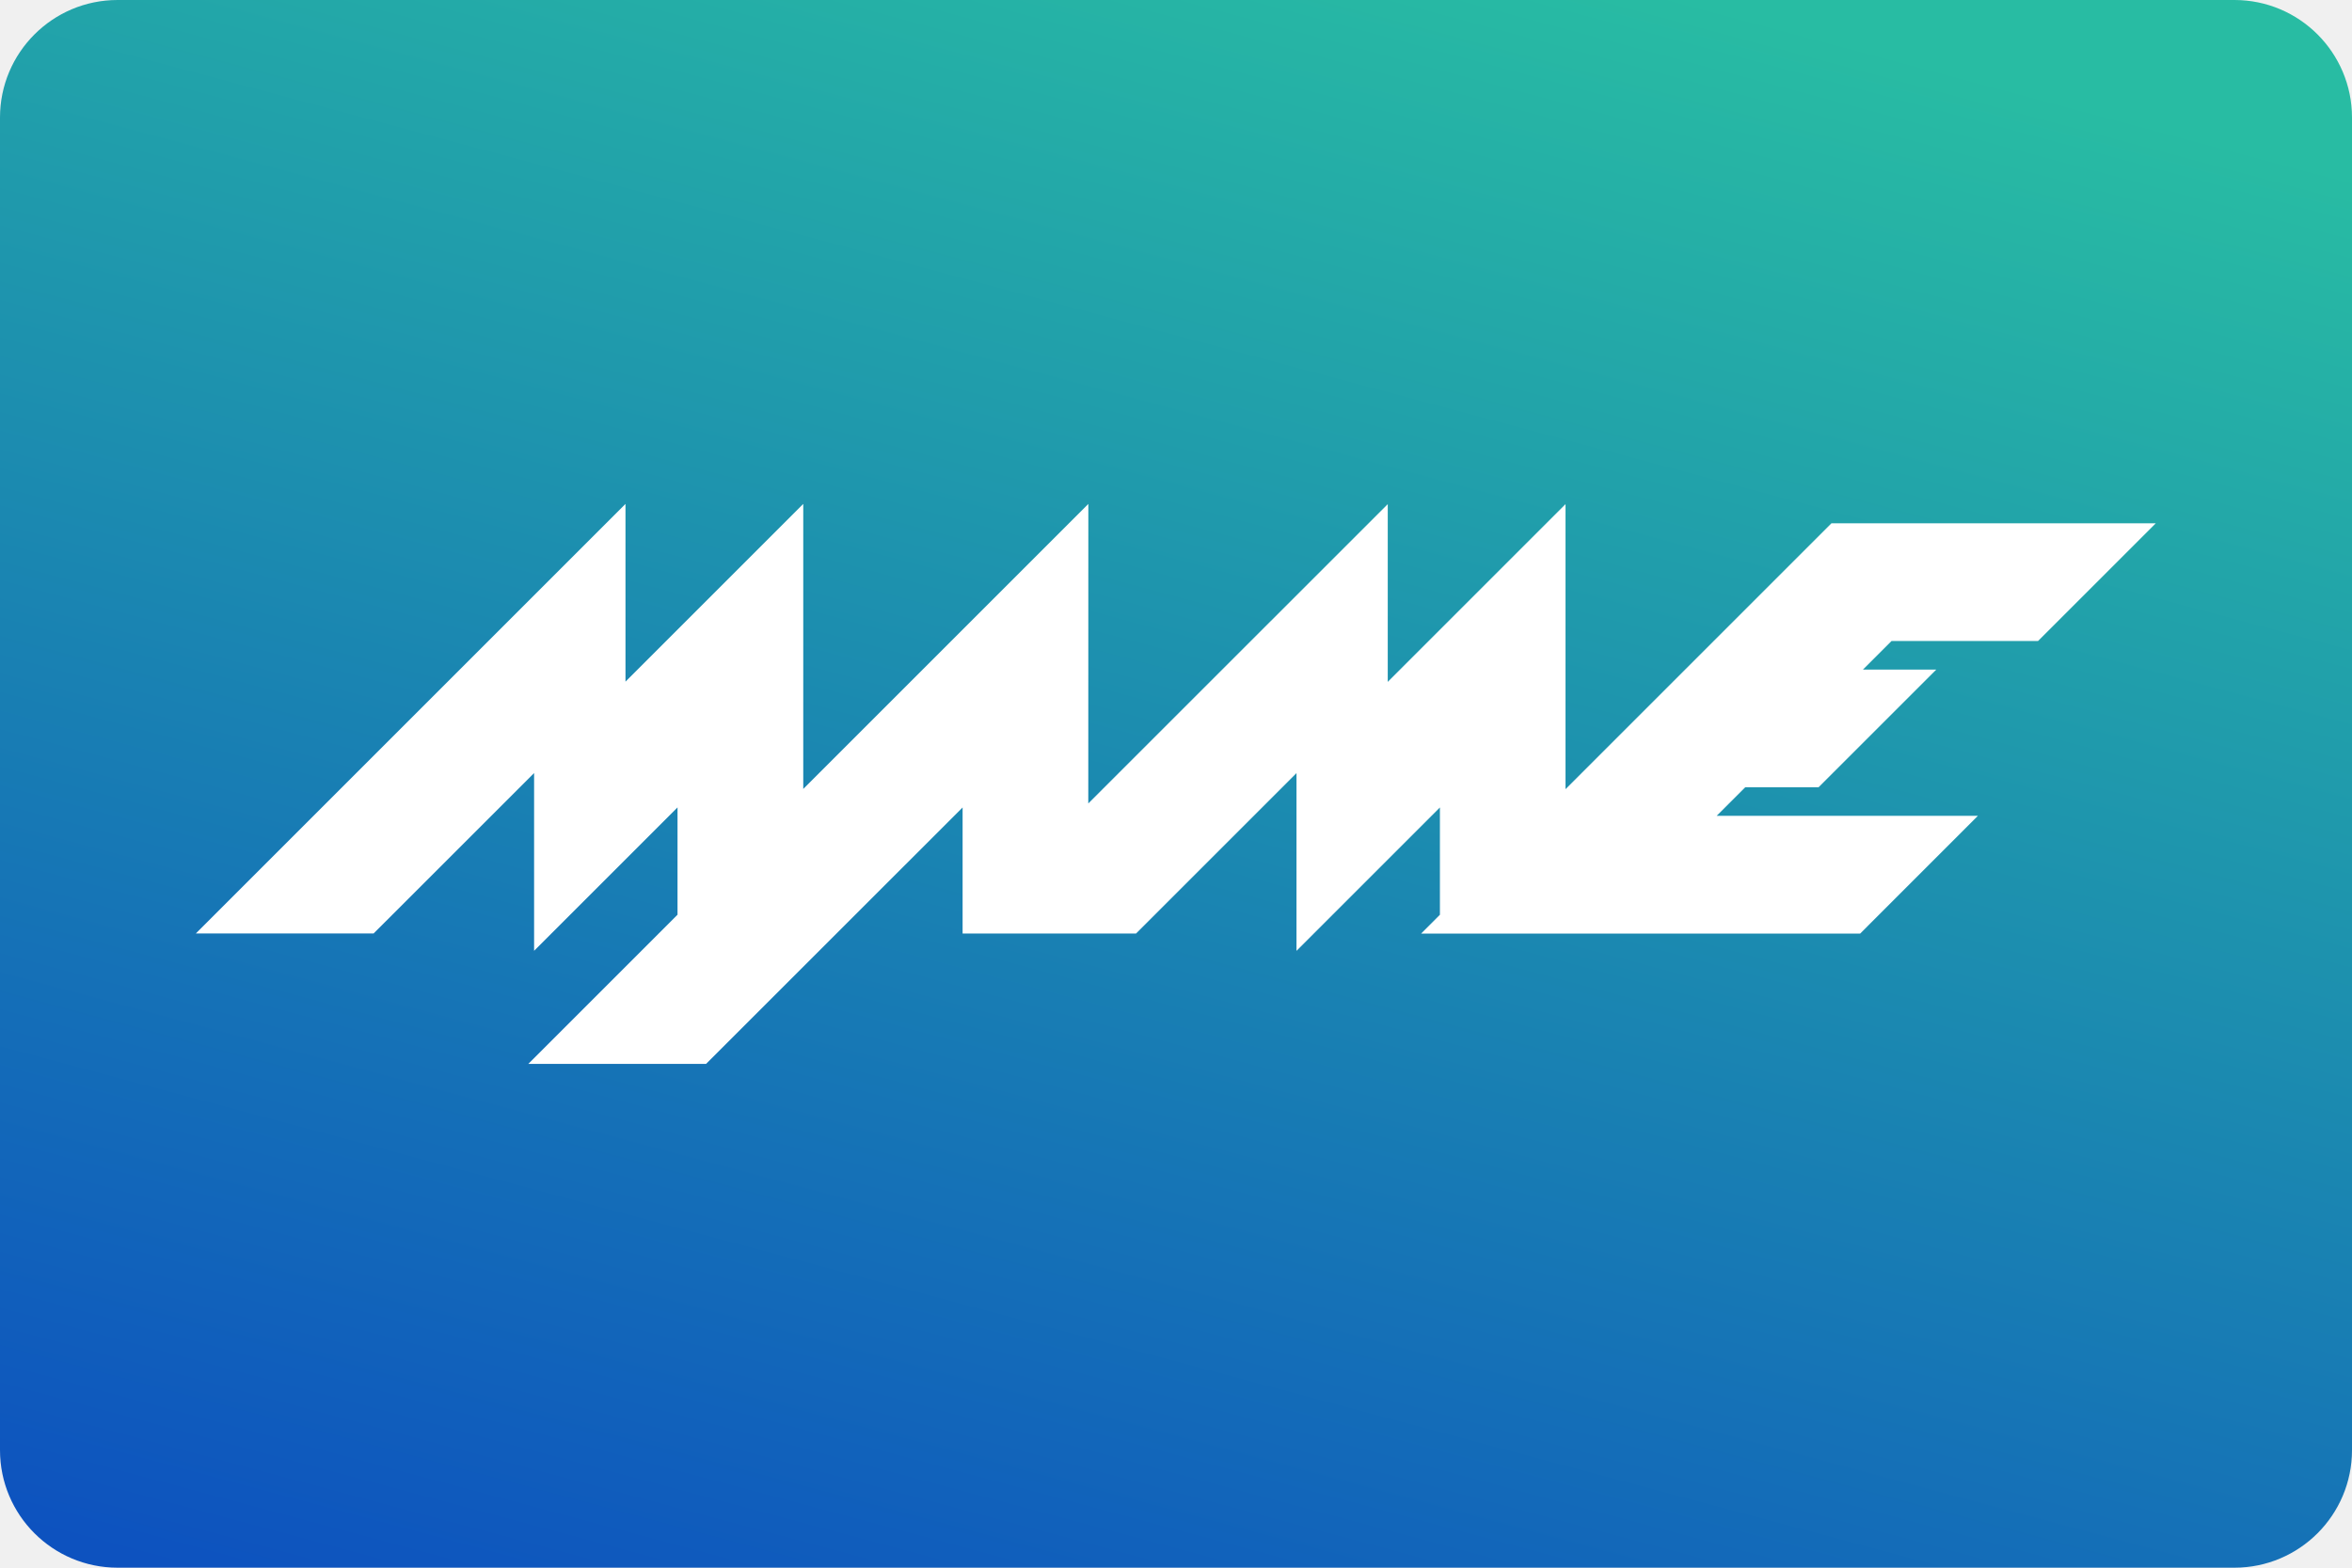
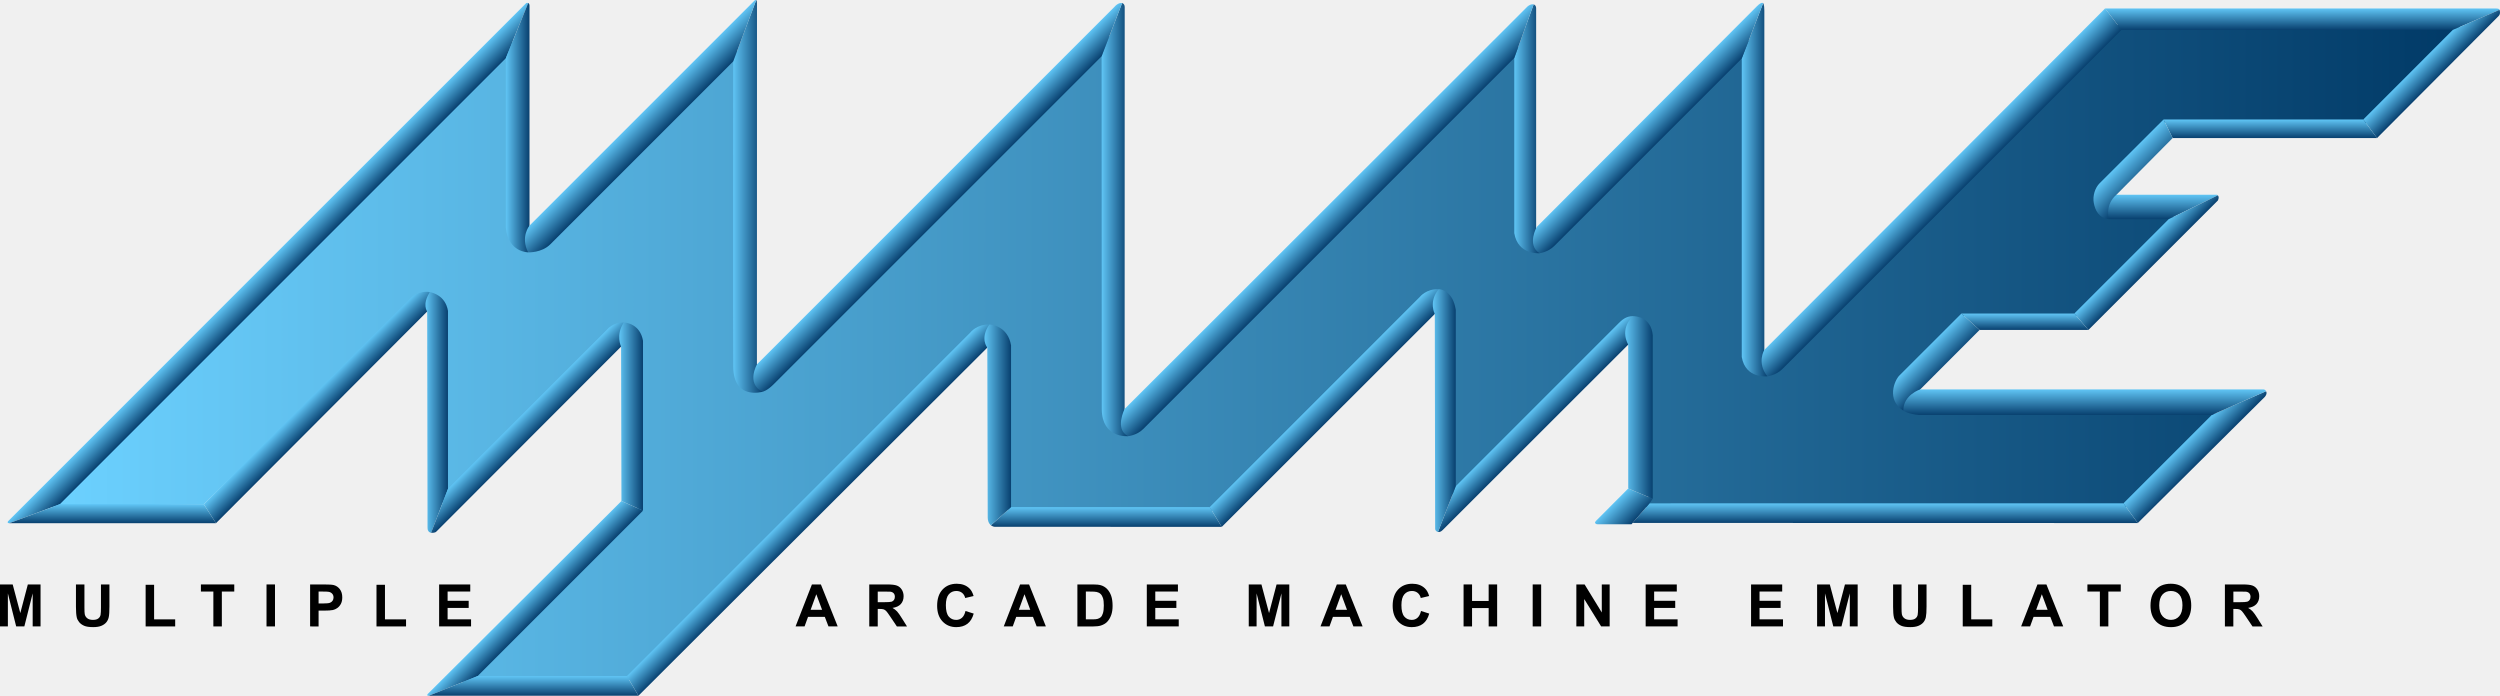
- <svg xmlns="http://www.w3.org/2000/svg" width="480" height="320" version="1.1" viewBox="0 0 480 320" xml:space="preserve">
-   <defs>
-     <linearGradient id="a" x1="43.9" x2="17.19" y1="-12.85" y2="86.81" gradientTransform="scale(3.78)" gradientUnits="userSpaceOnUse">
-       <stop stop-color="#28bca3" offset="0" />
-       <stop stop-color="#0d52bf" offset="1" />
-     </linearGradient>
-   </defs>
-   <rect width="480" height="320" ry="24" fill="url(#a)" />
-   <path d="m222.1 164 0.01-61.14-58.18 58.18v-58.18l-36.28 36.28v-36.28l-87.68 87.68h36.28l32.75-32.74v36.28l29.27-29.27v21.9l-30.46 30.46h36.28l52.36-52.35v25.73h35.4l32.74-32.74v36.28l29.27-29.27v21.9l-3.834 3.844h89.6l24.02-24.03h-53.31l5.834-5.834h14.96l24.03-24.02h-14.97l5.834-5.834h29.9l24.03-24.03h-66.19l-54.27 54.27v-58.18l-36.28 36.28v-36.28z" fill="#fff" />
+ <svg xmlns="http://www.w3.org/2000/svg" xmlns:xlink="http://www.w3.org/1999/xlink" enable-background="new 0 -0.001 566.929 157.78" height="157.78" viewBox="0 -.001 566.929 157.78" width="566.929">
+   <linearGradient id="a" gradientUnits="userSpaceOnUse" x1="557.949" x2="11.59" y1="80.188" y2="80.188">
+     <stop offset="0" stop-color="#013a67" />
+     <stop offset="1" stop-color="#6cd1ff" />
+   </linearGradient>
+   <linearGradient id="b">
+     <stop offset="0" stop-color="#08406f" />
+     <stop offset="1" stop-color="#60c5f5" />
+   </linearGradient>
+   <linearGradient id="c" gradientUnits="userSpaceOnUse" x1="64.53" x2="60.585" xlink:href="#b" y1="63.379" y2="59.435" />
+   <linearGradient id="d" gradientUnits="userSpaceOnUse" x1="123.116" x2="119.49" xlink:href="#b" y1="138.5" y2="134.875" />
+   <linearGradient id="e" gradientUnits="userSpaceOnUse" x1="25.544" x2="25.544" xlink:href="#b" y1="118.641" y2="114.328" />
+   <linearGradient id="f" gradientUnits="userSpaceOnUse" x1="121.006" x2="121.006" xlink:href="#b" y1="157.771" y2="153.314" />
+   <linearGradient id="g" gradientUnits="userSpaceOnUse" x1="427.514" x2="427.514" xlink:href="#b" y1="118.613" y2="114.146" />
+   <linearGradient id="h" gradientUnits="userSpaceOnUse" x1="250.885" x2="250.885" xlink:href="#b" y1="119.484" y2="115.006" />
+   <linearGradient id="i" gradientUnits="userSpaceOnUse" x1="522.101" x2="522.101" xlink:href="#b" y1="6.777" y2="1.914" />
+   <linearGradient id="j" gradientUnits="userSpaceOnUse" x1="514.833" x2="514.833" xlink:href="#b" y1="31.305" y2="27.095" />
+   <linearGradient id="k" gradientUnits="userSpaceOnUse" x1="459.19" x2="459.19" xlink:href="#b" y1="74.82" y2="71.102" />
+   <linearGradient id="l" gradientUnits="userSpaceOnUse" x1="489.981" x2="489.981" xlink:href="#b" y1="49.701" y2="44.146" />
+   <linearGradient id="m" gradientUnits="userSpaceOnUse" x1="74.21" x2="70.666" xlink:href="#b" y1="93.415" y2="89.872" />
+   <linearGradient id="n" gradientUnits="userSpaceOnUse" x1="120.076" x2="114.71" xlink:href="#b" y1="28.959" y2="28.959" />
+   <linearGradient id="o" gradientUnits="userSpaceOnUse" x1="172.901" x2="166.241" xlink:href="#b" y1="44.551" y2="44.551" />
+   <linearGradient id="p" gradientUnits="userSpaceOnUse" x1="255.809" x2="249.815" xlink:href="#b" y1="49.806" y2="49.806" />
+   <linearGradient id="q" gradientUnits="userSpaceOnUse" x1="349.097" x2="343.396" xlink:href="#b" y1="29.215" y2="29.215" />
+   <linearGradient id="r" gradientUnits="userSpaceOnUse" x1="400.781" x2="394.984" xlink:href="#b" y1="43.036" y2="43.036" />
+   <linearGradient id="s" gradientUnits="userSpaceOnUse" x1="101.585" x2="96.475" xlink:href="#b" y1="93.528" y2="93.528" />
+   <linearGradient id="t" gradientUnits="userSpaceOnUse" x1="121.069" x2="117.517" xlink:href="#b" y1="98.428" y2="94.876" />
+   <linearGradient id="u" gradientUnits="userSpaceOnUse" x1="553.256" x2="549.588" xlink:href="#b" y1="17.09" y2="13.421" />
+   <linearGradient id="v" gradientUnits="userSpaceOnUse" x1="145.814" x2="140.416" xlink:href="#b" y1="94.469" y2="94.469" />
+   <linearGradient id="w" gradientUnits="userSpaceOnUse" x1="148.597" x2="144.109" xlink:href="#b" y1="31.6" y2="27.112" />
+   <linearGradient id="x" gradientUnits="userSpaceOnUse" x1="215.666" x2="211.508" xlink:href="#b" y1="46.911" y2="42.753" />
+   <linearGradient id="y" gradientUnits="userSpaceOnUse" x1="304.136" x2="299.752" xlink:href="#b" y1="52.4" y2="48.016" />
+   <linearGradient id="z" gradientUnits="userSpaceOnUse" x1="376.791" x2="372.584" xlink:href="#b" y1="31.451" y2="27.243" />
+   <linearGradient id="A" gradientUnits="userSpaceOnUse" x1="488.558" x2="485.102" xlink:href="#b" y1="59.854" y2="56.398" />
+   <linearGradient id="B" gradientUnits="userSpaceOnUse" x1="499.628" x2="495.669" xlink:href="#b" y1="103.967" y2="100.007" />
+   <linearGradient id="C" gradientUnits="userSpaceOnUse" x1="441.658" x2="437.375" xlink:href="#b" y1="46.203" y2="41.92" />
+   <linearGradient id="D" gradientUnits="userSpaceOnUse" x1="486.679" x2="481.565" xlink:href="#b" y1="41.239" y2="36.125" />
+   <linearGradient id="E" gradientUnits="userSpaceOnUse" x1="185.797" x2="182.155" xlink:href="#b" y1="116.92" y2="113.278" />
+   <linearGradient id="F" gradientUnits="userSpaceOnUse" x1="302.848" x2="299.208" xlink:href="#b" y1="93.729" y2="90.089" />
+   <linearGradient id="G" gradientUnits="userSpaceOnUse" x1="349.709" x2="346.2" xlink:href="#b" y1="97.675" y2="94.165" />
+   <linearGradient id="H" gradientUnits="userSpaceOnUse" x1="370.625" x2="366.202" xlink:href="#b" y1="118.229" y2="113.807" />
+   <linearGradient id="I" gradientUnits="userSpaceOnUse" x1="229.277" x2="223.239" xlink:href="#b" y1="96.358" y2="96.358" />
+   <linearGradient id="J" gradientUnits="userSpaceOnUse" x1="330.125" x2="324.913" xlink:href="#b" y1="93.108" y2="93.108" />
+   <linearGradient id="K" gradientUnits="userSpaceOnUse" x1="374.791" x2="368.545" xlink:href="#b" y1="92.396" y2="92.396" />
+   <linearGradient id="L" gradientUnits="userSpaceOnUse" x1="440.457" x2="436.039" xlink:href="#b" y1="84.265" y2="79.847" />
+   <linearGradient id="M" gradientUnits="userSpaceOnUse" x1="472.741" x2="472.741" xlink:href="#b" y1="94.1" y2="88.298" />
+   <path d="m491.191 27.662 45.586.284 21.172-22.019-77.998-.285-73.289 73.575-10.262.567.286-70.783-41.205 42.054-9.856 1.169v-42.85l-84.361 83.468-10.489 1.116.892-85.881-73.73 74.863-9.682.047-1.135-71.898-39.778 40.061-11.064.567.419-42.778-105.106 105.956 34.618-.567 45.389-44.052h8.705l-.42 44.264 36.152-36.997h8.644v37.687l-39.787 39.5 38.127-.565 75.017-75.866h10.104v37.271l46.757.284 45.218-45.501 8.728-.567-.135 43.013 36.131-36.132h8.536l.566 36.435-.738 1.896h109.175l20.901-21.183-67.881-1.154-.617-9.852 10.576-11.139 25.611-.003 22.248-22.534-13.447-.568v-9.483z" fill="url(#a)" />
+   <path d="m114.692 13.213-101.115 101.115-11.471 4.313s-.604.039-.271-.445c0 0 117.26-117.292 117.472-117.471.212-.181.467-.028.467-.028z" fill="url(#c)" />
+   <path d="m145.814 115.797-37.518 37.521-11.065 4.457s-.576.065-.236-.407l43.929-43.749z" fill="url(#d)" />
+   <path d="m48.982 118.641h-46.876l11.497-4.313h32.606z" fill="url(#e)" />
+   <path d="m144.781 157.771h-47.551l11.066-4.457h33.872z" fill="url(#f)" />
+   <path d="m484.787 118.613-114.545-.029 3.81-4.436 107.477-.002z" fill="url(#g)" />
+   <path d="m277.053 119.484-51.527-.029c-.333.005-.81-.335-.81-.335l4.561-4.115h45.054z" fill="url(#h)" />
+   <path d="m477.382 1.913h88.652c.785 0 .785.313.785.313l-10.572 4.55h-75.164z" fill="url(#i)" />
+   <path d="m539.042 31.304h-46.345l-2.072-4.21h45.302z" fill="url(#j)" />
+   <path d="m473.589 74.82h-24.679l-4.119-3.718 25.611-.002z" fill="url(#k)" />
+   <path d="m491.8 49.7h-13.58l-1.193-5.548h25.467c.346-.043.441.146.441.146z" fill="url(#l)" />
+   <path d="m96.872 70.634-47.89 48.009-2.773-4.313 46.601-46.365c2-2.313 4.675-1.731 4.675-1.731z" fill="url(#m)" />
+   <path d="m114.71 51.669v-38.476l5.063-12.499s.303.075.303.571v53.647l-.315 2.311c0 .001-4.496.025-5.051-5.554z" fill="url(#n)" />
+   <path d="m172.902 88.843s-6.539 1.95-6.621-5.625c-.08-7.313-.013-69.291-.013-69.291l5.214-13.896s.182-.027.182.725l-.017 81.793z" fill="url(#o)" />
+   <path d="m255.809 98.91s-5.889.577-5.96-6.088l-.033-80.063 4.651-12.071s.583.153.583.907l-.016 91.14z" fill="url(#p)" />
+   <path d="m349.097 57.425s-4.868.452-5.701-4.563v-39.723l4.393-12.147s.563.134.563.886v49.667z" fill="url(#q)" />
+   <path d="m400.781 85.333s-4.938.643-5.797-4.373v-67.706l4.85-12.544s.268.221.268 1.708v77.226z" fill="url(#r)" />
+   <path d="m97.759 120.82s-.833-.069-.809-1.149c-.001-.917-.078-49.036-.078-49.036s-1.218-1.577.613-4.4c.547.131 3.495.727 4.101 4.256v40.37z" fill="url(#s)" />
+   <path d="m140.843 78.598s-41.489 41.548-41.883 41.938c-.346.379-1.202.282-1.202.282l3.827-9.963 36.059-36.088s1.34-1.727 3.831-1.637z" fill="url(#t)" />
+   <path d="m566.609 3.639-27.566 27.665-3.115-4.211 20.312-20.324 10.582-4.542c0 .001.349.847-.213 1.412z" fill="url(#u)" />
+   <path d="m140.924 113.616-.079-35.025s-1.301-2.633.631-5.456c.593-.007 3.7.421 4.339 4.146l-.001 38.52z" fill="url(#v)" />
+   <path d="m166.269 13.926-41.462 41.463c-1.987 1.986-5.045 1.836-5.045 1.836-1.795-3.531.315-6.065.315-6.065s50.503-50.49 50.867-50.87c.331-.417.541-.264.541-.264z" fill="url(#w)" />
+   <path d="m249.815 12.762-74.376 74.375c-1.55 1.551-2.537 1.703-2.537 1.703-3.781-1.878-1.213-6.255-1.213-6.255s80.652-80.635 81.016-81.015c.943-1.093 1.761-.883 1.761-.883z" fill="url(#x)" />
+   <path d="m343.396 13.139-84.163 84.161c-1.429 1.432-3.424 1.608-3.424 1.608-3.115-1.556-.776-6.175-.776-6.175s90.61-90.5 90.974-90.881c.941-1.098 1.781-.862 1.781-.862z" fill="url(#y)" />
+   <path d="m394.984 13.254-42.513 42.514c-1.429 1.432-3.374 1.657-3.374 1.657-2.932-1.908-.588-5.983-.588-5.983s49.584-49.69 49.947-50.07c1.047-1.033 1.377-.66 1.377-.66z" fill="url(#z)" />
+   <path d="m502.958 45.453-29.369 29.367-3.188-3.722 21.399-21.398 11.135-5.401s.414.294.023 1.154z" fill="url(#A)" />
+   <path d="m513.634 89.96-28.848 28.651-3.258-4.465 20.049-20.049 12.289-5.38c.001.003.397.435-.232 1.243z" fill="url(#B)" />
+   <path d="m481.083 6.777-76.912 76.913c-1.43 1.432-3.395 1.644-3.395 1.644-2.449-3.092-.686-5.979-.686-5.979l77.289-77.44z" fill="url(#C)" />
+   <path d="m492.697 31.304-12.676 12.786c-2.771 2.282-1.801 5.608-1.801 5.608-2.25-.21-3.125-2.065-3.412-3.695-.285-1.63.303-3.422 1.348-4.467l14.469-14.44z" fill="url(#D)" />
+   <path d="m142.17 153.316 77.913-77.943s1.437-1.873 4.267-1.771l-.456 5.223s-78.666 78.506-79.113 78.948z" fill="url(#E)" />
+   <path d="m274.33 115.004 47.643-47.659s1.437-1.871 4.267-1.771l-.857 5.621-48.325 48.29z" fill="url(#F)" />
+   <path d="m330.125 110.25 36.779-36.789c.842-.843 1.779-1.771 3.396-1.771l-.107 5.501-43.081 43.043c-.569.563-1.019.399-1.019.399z" fill="url(#G)" />
+   <path d="m361.984 118.057 7.25-7.281 5.557 2.326-.734 1.047-3.813 4.437-.272.3h-7.72c-.34.014-.521-.271-.521-.271s-.155-.147.253-.558z" fill="url(#H)" />
+   <path d="m223.983 117.338-.09-38.515s-1.738-2.016.457-5.223c.673-.01 4.202.478 4.928 4.707l-.001 36.694-4.561 4.115c0 .003-.73-.475-.733-1.778z" fill="url(#I)" />
+   <path d="m325.449 119.945-.08-48.75s-1.472-2.681.871-5.621c.596-.009 3.243.472 3.885 4.702v39.975l-4.028 10.39c-.004-.002-.605-.143-.648-.696z" fill="url(#J)" />
+   <path d="m369.234 110.775v-32.629s-2.113-3.379 1.064-6.456c.693-.008 4.132.24 4.492 4.323v37.088z" fill="url(#K)" />
+   <path d="m448.91 74.82-13.451 13.479-3.844 4.809c-3.896-2.458-1.953-6.874-.912-7.925l14.088-14.079z" fill="url(#L)" />
+   <path d="m501.58 94.098h-66.391c-2.502-.196-3.574-.992-3.574-.992-.012-3.571 3.844-4.809 3.844-4.809l77.746.001c.543-.001.662.422.662.422z" fill="url(#M)" />
+   <path d="m0 142.055v-9.521h2.876l1.728 6.494 1.708-6.494h2.883v9.521h-1.785v-7.496l-1.89 7.496h-1.851l-1.883-7.496v7.496z" />
+   <path d="m17.224 132.532h1.922v5.155c0 .816.024 1.35.071 1.592.083.391.278.701.588.938s.732.354 1.27.354c.545 0 .957-.11 1.234-.334.277-.223.443-.496.5-.821.056-.324.084-.863.084-1.616v-5.268h1.922v5.001c0 1.144-.052 1.95-.155 2.423-.104.472-.296.87-.575 1.193-.279.324-.652.582-1.12.773-.468.192-1.078.289-1.832.289-.909 0-1.599-.104-2.068-.313-.47-.211-.841-.482-1.114-.818-.273-.335-.452-.688-.539-1.057-.125-.545-.188-1.353-.188-2.416z" />
+   <path d="m33.025 142.055v-9.443h1.922v7.84h4.78v1.604h-6.702z" />
+   <path d="m48.385 142.055v-7.91h-2.825v-1.61h7.566v1.61h-2.819v7.91z" />
+   <path d="m60.438 142.055v-9.521h1.922v9.521z" />
+   <path d="m70.324 142.055v-9.521h3.085c1.169 0 1.931.048 2.286.144.545.146 1.002.453 1.37.935.368.479.552 1.098.552 1.854 0 .584-.106 1.075-.318 1.477-.212.396-.482.711-.809.938-.327.229-.659.378-.997.452-.459.09-1.124.136-1.994.136h-1.253v3.594zm1.922-7.91v2.701h1.052c.757 0 1.264-.053 1.52-.15.256-.098.456-.254.601-.467s.217-.459.217-.74c0-.346-.102-.633-.305-.856-.204-.225-.461-.362-.773-.422-.229-.043-.691-.063-1.383-.063z" />
+   <path d="m85.378 142.055v-9.443h1.922v7.84h4.78v1.604h-6.702z" />
+   <path d="m99.582 142.055v-9.521h7.059v1.609h-5.137v2.108h4.78v1.604h-4.78v2.592h5.319v1.604z" />
+   <path d="m189.966 142.055h-2.091l-.831-2.164h-3.806l-.786 2.164h-2.039l3.708-9.521h2.032zm-3.539-3.769-1.313-3.532-1.286 3.532z" />
+   <path d="m197.124 142.055v-9.521h4.046c1.018 0 1.757.086 2.218.258.461.171.83.477 1.107.912.277.438.416.938.416 1.5 0 .714-.21 1.304-.63 1.771-.419.465-1.047.758-1.883.879.416.242.758.51 1.029.799.271.291.635.808 1.094 1.548l1.162 1.856h-2.299l-1.39-2.072c-.493-.739-.832-1.207-1.013-1.398-.181-.189-.375-.322-.578-.396-.203-.069-.526-.104-.968-.104h-.389v3.978h-1.922zm1.922-5.496h1.422c.922 0 1.498-.037 1.727-.115.23-.077.409-.213.539-.402.13-.188.195-.43.195-.714 0-.32-.085-.579-.256-.776-.171-.193-.412-.318-.724-.371-.156-.021-.623-.031-1.403-.031h-1.5z" />
+   <path d="m218.945 138.552 1.864.593c-.286 1.041-.761 1.813-1.425 2.313-.664.504-1.508.757-2.53.757-1.264 0-2.303-.433-3.117-1.296-.814-.86-1.221-2.044-1.221-3.542 0-1.585.409-2.813 1.228-3.689.818-.877 1.894-1.313 3.228-1.313 1.165 0 2.11.344 2.838 1.03.433.406.757.992.974 1.755l-1.903.452c-.113-.491-.347-.881-.705-1.168-.358-.284-.791-.428-1.302-.428-.706 0-1.278.252-1.718.76-.44.507-.66 1.326-.66 2.461 0 1.203.217 2.062.65 2.572s.996.767 1.688.767c.511 0 .95-.162 1.318-.486.369-.33.633-.84.793-1.538z" />
+   <path d="m237.175 142.055h-2.091l-.832-2.164h-3.806l-.786 2.164h-2.039l3.708-9.521h2.033zm-3.539-3.769-1.313-3.532-1.286 3.532z" />
+   <path d="m244.32 132.532h3.514c.792 0 1.396.062 1.812.183.559.165 1.037.457 1.435.877.398.419.702.936.91 1.542.208.608.312 1.358.312 2.251 0 .782-.098 1.458-.292 2.025-.238.691-.578 1.254-1.02 1.682-.333.325-.784.578-1.351.762-.424.136-.991.203-1.701.203h-3.617v-9.521zm1.922 1.613v6.307h1.435c.537 0 .924-.03 1.163-.092.312-.077.57-.211.776-.396.206-.188.374-.49.503-.92.13-.426.195-1.007.195-1.743 0-.733-.065-1.301-.195-1.692-.13-.396-.312-.701-.545-.924-.234-.223-.53-.369-.89-.447-.269-.063-.795-.09-1.578-.09z" />
+   <path d="m260.063 142.055v-9.521h7.059v1.609h-5.137v2.108h4.78v1.604h-4.78v2.592h5.319v1.604z" />
+   <path d="m283.18 142.055v-9.521h2.877l1.729 6.494 1.707-6.494h2.883v9.521h-1.785v-7.496l-1.891 7.496h-1.854l-1.887-7.496v7.496z" />
+   <path d="m309.001 142.055h-2.09l-.832-2.164h-3.809l-.782 2.164h-2.04l3.709-9.521h2.029zm-3.539-3.769-1.313-3.532-1.286 3.532z" />
+   <path d="m322.246 138.552 1.863.593c-.285 1.041-.761 1.813-1.425 2.313-.665.505-1.509.757-2.53.757-1.264 0-2.303-.433-3.115-1.296-.813-.86-1.223-2.044-1.223-3.542 0-1.585.409-2.813 1.229-3.689.818-.877 1.896-1.313 3.229-1.313 1.165 0 2.108.344 2.839 1.03.434.406.76.992.977 1.755l-1.902.452c-.111-.491-.35-.881-.704-1.168-.356-.284-.791-.428-1.303-.428-.705 0-1.277.252-1.718.76-.439.507-.66 1.326-.66 2.461 0 1.203.218 2.062.648 2.572.434.51.994.767 1.688.767.51 0 .946-.162 1.313-.486.369-.33.633-.84.794-1.538z" />
+   <path d="m331.897 142.055v-9.521h1.923v3.748h3.766v-3.748h1.924v9.521h-1.924v-4.164h-3.766v4.164z" />
+   <path d="m347.569 142.055v-9.521h1.923v9.521z" />
+   <path d="m357.472 142.055v-9.521h1.871l3.896 6.357v-6.357h1.786v9.521h-1.929l-3.839-6.209v6.209z" />
+   <path d="m373.19 142.055v-9.521h7.06v1.609h-5.138v2.108h4.78v1.604h-4.78v2.592h5.319v1.604z" />
+   <path d="m397.091 142.055v-9.521h7.06v1.609h-5.137v2.108h4.78v1.604h-4.78v2.592h5.319v1.604z" />
+   <path d="m412.069 142.055v-9.521h2.877l1.728 6.494 1.709-6.494h2.883v9.521h-1.783v-7.496l-1.893 7.496h-1.852l-1.884-7.496v7.496z" />
+   <path d="m429.292 132.532h1.922v5.155c0 .816.023 1.35.07 1.592.082.391.273.701.588.938.311.236.729.354 1.27.354.547 0 .957-.11 1.234-.334.277-.223.443-.496.5-.821.057-.324.084-.863.084-1.616v-5.268h1.924v5.001c0 1.144-.053 1.95-.156 2.423-.104.472-.297.87-.574 1.193-.279.324-.652.582-1.121.773-.467.192-1.078.289-1.83.289-.91 0-1.6-.104-2.068-.313-.471-.211-.842-.482-1.109-.818-.271-.335-.451-.688-.537-1.057-.127-.545-.189-1.353-.189-2.416v-5.077z" />
+   <path d="m445.093 142.055v-9.443h1.922v7.84h4.781v1.604h-6.703z" />
+   <path d="m467.882 142.055h-2.092l-.83-2.164h-3.807l-.785 2.164h-2.039l3.707-9.521h2.033zm-3.539-3.769-1.313-3.532-1.285 3.532z" />
+   <path d="m476.191 142.055v-7.91h-2.826v-1.61h7.564v1.61h-2.816v7.91z" />
+   <path d="m487.671 137.352c0-.972.146-1.783.438-2.44.215-.484.51-.92.885-1.308.375-.387.785-.67 1.23-.854.594-.251 1.277-.376 2.053-.376 1.402 0 2.525.438 3.367 1.305.842.87 1.264 2.081 1.264 3.633 0 1.535-.418 2.737-1.254 3.605-.836.867-1.953 1.302-3.352 1.302-1.416 0-2.541-.433-3.377-1.296s-1.254-2.057-1.254-3.571zm1.983-.066c0 1.078.248 1.896.746 2.45.498.558 1.131.834 1.896.834.768 0 1.396-.273 1.887-.825.492-.554.736-1.381.736-2.485 0-1.09-.238-1.902-.717-2.439-.48-.535-1.113-.805-1.906-.805s-1.43.271-1.916.813-.726 1.362-.726 2.457z" />
+   <path d="m504.544 142.055v-9.521h4.047c1.018 0 1.756.086 2.217.258.461.171.83.477 1.107.912.277.438.416.938.416 1.5 0 .714-.211 1.304-.631 1.771-.42.465-1.047.758-1.883.879.416.242.76.51 1.021.799.271.291.645.808 1.102 1.548l1.156 1.856h-2.296l-1.391-2.072c-.492-.739-.83-1.207-1.012-1.398-.186-.189-.375-.322-.578-.396-.203-.069-.525-.104-.971-.104h-.391v3.978h-1.92v-.006h.004v-.002h.003zm1.922-5.496h1.424c.922 0 1.498-.037 1.727-.115.23-.077.41-.213.541-.402.129-.188.193-.43.193-.714 0-.32-.086-.579-.258-.776-.17-.193-.41-.318-.723-.371-.156-.021-.623-.031-1.402-.031h-1.502z" />
</svg>
